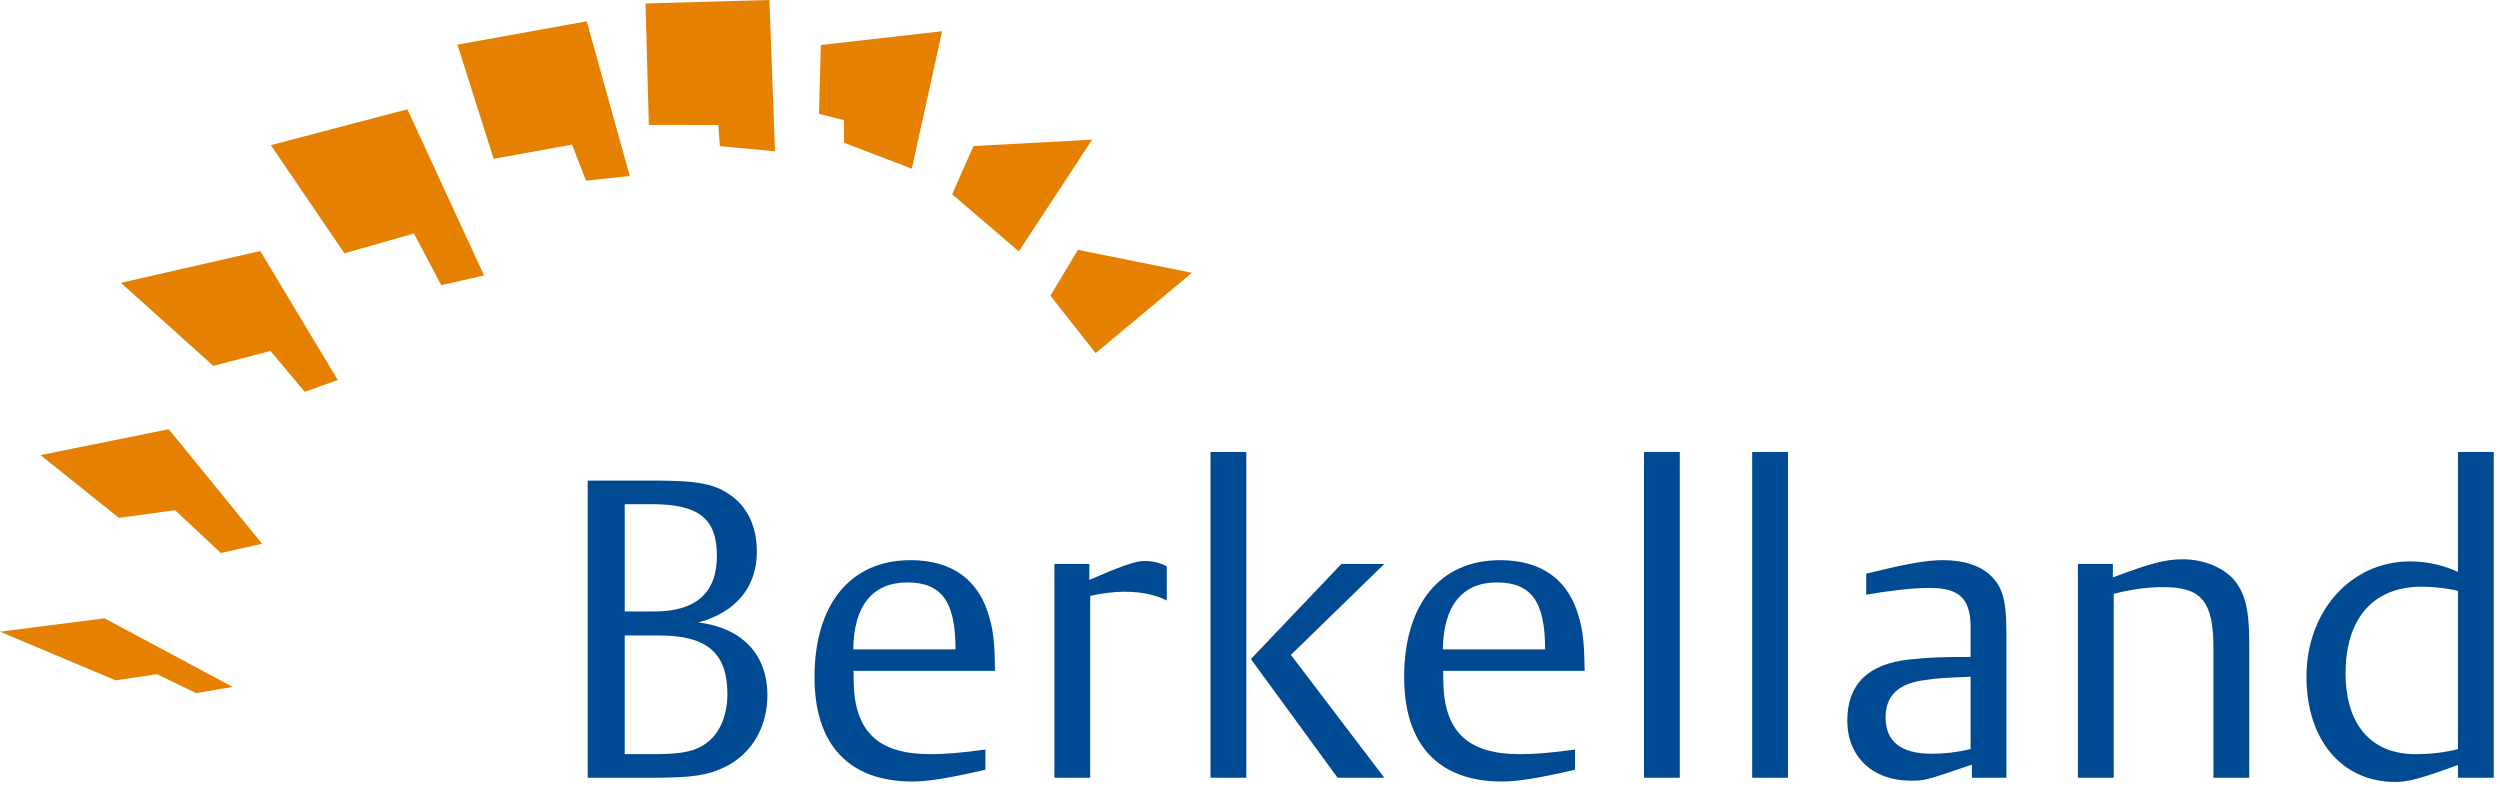
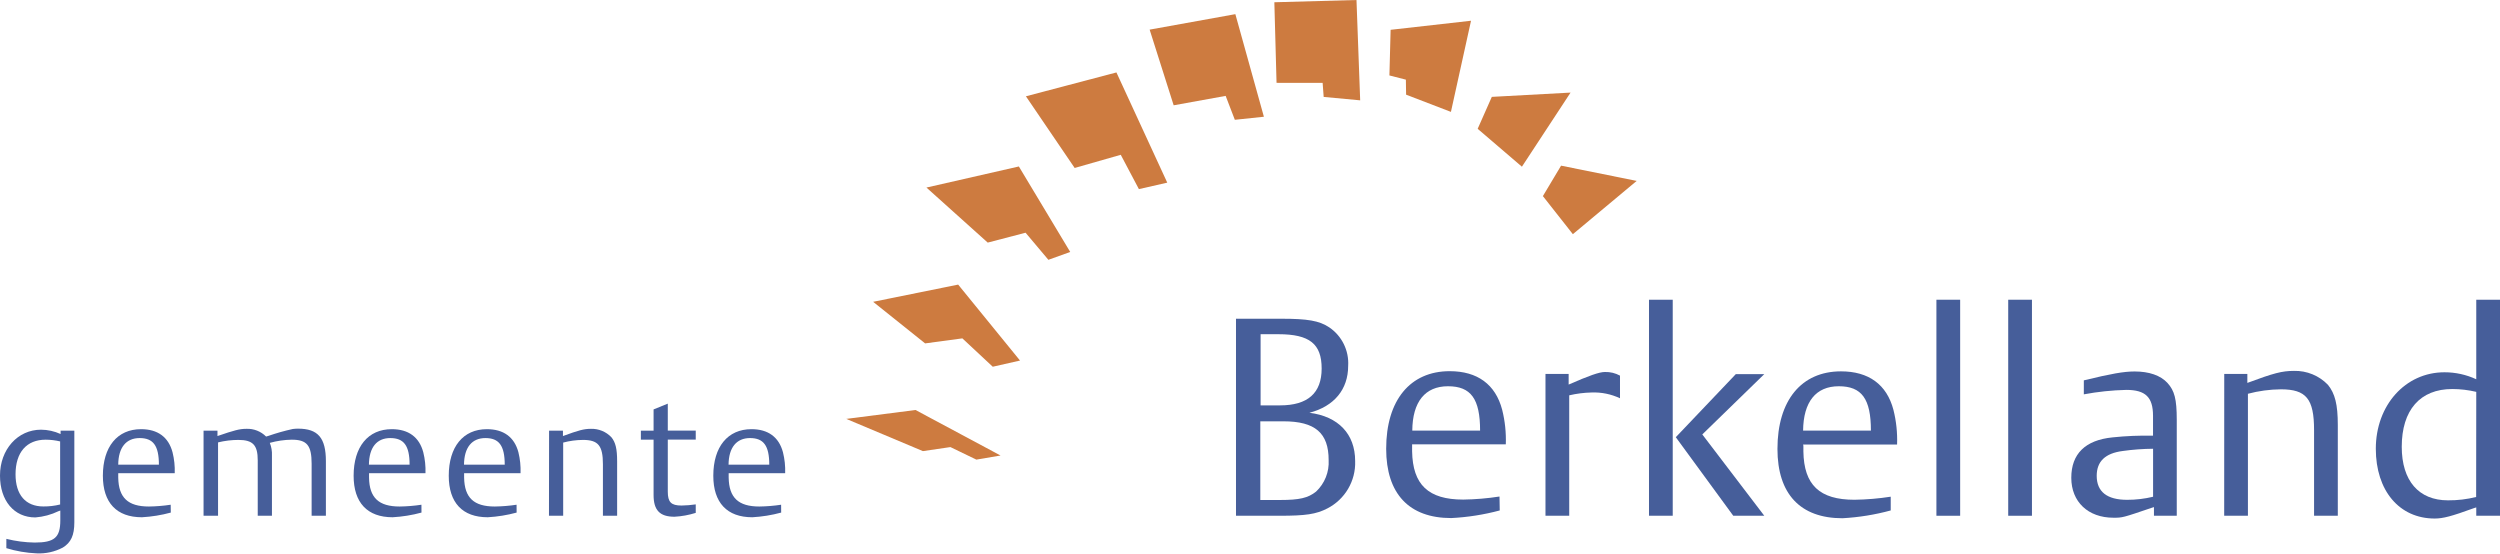
- <svg xmlns="http://www.w3.org/2000/svg" width="100%" height="100%" fill-rule="evenodd" stroke-linejoin="round" stroke-miterlimit="2" clip-rule="evenodd" version="1.1" viewBox="0 0 283 89" xml:space="preserve">
-   <path fill="#004a93" fill-rule="nonzero" d="M66.525,54.404l7.718,0c4.479,0 6.479,0.335 8.195,1.478c2.097,1.335 3.24,3.62 3.24,6.576c0,4.001 -2.383,6.859 -6.621,8.001c4.954,0.62 7.814,3.622 7.814,8.242c0,3.573 -1.765,6.623 -4.766,8.101c-1.907,0.95 -3.715,1.237 -8.099,1.237l-7.481,0.001l0,-33.636Zm7.529,14.816c4.717,0.001 7.098,-2.097 7.098,-6.288c0,-4.238 -2.049,-5.86 -7.385,-5.86l-3.047,0l0,12.149l3.334,0Zm0,16.151c3.287,0 4.765,-0.332 6.143,-1.43c1.335,-1.096 2.145,-3.048 2.145,-5.381c0.001,-4.624 -2.287,-6.625 -7.716,-6.625l-3.907,0l0,13.436l3.335,0Z" />
-   <path fill="#004a93" fill-rule="nonzero" d="M111.546,87.134c-4.142,0.955 -6.525,1.335 -8.24,1.335c-7.194,0 -11.103,-4.146 -11.103,-11.814c0,-8.291 4.099,-13.245 10.863,-13.245c4.716,0 7.812,2.239 8.957,6.574c0.43,1.477 0.571,2.907 0.62,5.957l-16.054,0c0.045,0.14 0.045,0.284 0.045,0.332l0,0.857c0.097,5.716 2.764,8.242 8.721,8.242c1.616,0 3.381,-0.143 6.191,-0.522l0,2.284Zm-3.381,-13.622c0,-5.434 -1.572,-7.579 -5.479,-7.579c-3.908,0 -6.052,2.668 -6.097,7.579l11.576,0Z" />
-   <path fill="#004a93" fill-rule="nonzero" d="M123.314,63.838l0,1.811c3.475,-1.527 5.24,-2.146 6.191,-2.146c1.003,0 1.813,0.193 2.575,0.619l0,3.86c-1.286,-0.666 -2.906,-1 -4.86,-1c-1.096,0 -2.571,0.192 -3.809,0.476l0,20.582l-4.05,0l0,-24.201l3.953,0Z" />
-   <path fill="#004a93" fill-rule="nonzero" d="M137.028,51.164l4.053,0l0,36.876l-4.053,0l0,-36.876Zm4.574,23.441l10.244,-10.766l4.857,0l-10.575,10.293l10.575,13.908l-5.286,0l-9.815,-13.435Z" />
-   <path fill="#004a93" fill-rule="nonzero" d="M178.294,87.134c-4.149,0.955 -6.529,1.335 -8.244,1.335c-7.196,0 -11.101,-4.146 -11.101,-11.814c0,-8.291 4.095,-13.245 10.861,-13.245c4.717,0 7.816,2.239 8.956,6.574c0.43,1.477 0.572,2.907 0.62,5.957l-16.055,0c0.047,0.14 0.047,0.284 0.047,0.332l0,0.857c0.094,5.716 2.763,8.242 8.719,8.242c1.62,0 3.382,-0.143 6.196,-0.522l0,2.284l0.001,0Zm-3.386,-13.622c0,-5.434 -1.573,-7.579 -5.48,-7.579c-3.907,0 -6.05,2.668 -6.097,7.579l11.577,0Z" />
-   <rect width="4.05" height="36.876" x="186.101" y="51.164" fill="#004a93" fill-rule="nonzero" />
-   <rect width="4.049" height="36.876" x="198.348" y="51.164" fill="#004a93" fill-rule="nonzero" />
-   <path fill="#004a93" fill-rule="nonzero" d="M223.218,88.04l0,-1.477c-0.194,0.047 -0.336,0.096 -0.43,0.142c-4.907,1.668 -4.957,1.668 -6.48,1.668c-4.336,-0.001 -7.195,-2.713 -7.195,-6.81c0,-4.101 2.382,-6.435 7.051,-6.909c2.287,-0.238 3.383,-0.287 6.908,-0.287l0,-3.385c0,-3.187 -1.285,-4.43 -4.573,-4.43c-2.003,0 -4.434,0.288 -7.243,0.764l0,-2.381c4.67,-1.141 6.816,-1.525 8.672,-1.525c2.475,0 4.432,0.668 5.623,1.951c1.189,1.289 1.573,2.717 1.573,6.29l0,16.389l-3.906,0Zm-0.145,-11.434c-3.287,0.145 -3.621,0.145 -5.192,0.382c-3.002,0.382 -4.431,1.764 -4.431,4.24c0,2.714 1.763,4.096 5.191,4.096c1.428,0 2.767,-0.142 4.432,-0.524l0,-8.194Z" />
-   <path fill="#004a93" fill-rule="nonzero" d="M235.221,63.838l3.954,0l0,1.523c4.478,-1.665 5.956,-2.048 7.956,-2.048c2.333,0 4.619,0.954 5.811,2.383c1.193,1.479 1.669,3.336 1.669,6.861l0,15.483l-4.049,0l0,-14.626c0,-5.336 -1.336,-6.955 -5.671,-6.955c-1.716,0 -3.573,0.237 -5.619,0.761l0,20.82l-4.051,0l0,-24.201Z" />
-   <path fill="#004a93" fill-rule="nonzero" d="M278.242,88.04l0,-1.429c-0.189,0.048 -0.332,0.094 -0.429,0.143c-3.809,1.382 -5.241,1.762 -6.67,1.762c-6.05,0 -10.052,-4.764 -10.052,-11.91c0,-7.433 5.049,-13.054 11.721,-13.054c1.858,0 3.668,0.384 5.43,1.189l0,-13.577l4.05,0l0,36.876l-4.05,0Zm0,-21.153c-1.143,-0.286 -2.765,-0.475 -4.097,-0.475c-5.479,0 -8.625,3.572 -8.625,9.813c0,5.811 2.908,9.147 7.91,9.147c1.716,0 3.334,-0.19 4.812,-0.572l0,-17.913Z" />
-   <path fill="#e68000" fill-rule="nonzero" d="M26.341,77.759l-4.139,0.698l-4.428,-2.136l-4.687,0.692l-13.087,-5.506l11.825,-1.515l14.516,7.767Z" />
-   <path fill="#e68000" fill-rule="nonzero" d="M29.665,61.55l-4.664,1.05l-5.185,-4.844l-6.359,0.866l-8.87,-7.106l14.514,-2.93l10.564,12.964Z" />
-   <path fill="#e68000" fill-rule="nonzero" d="M24.148,41.417l6.46,-1.688l3.895,4.624l3.729,-1.342l-8.772,-14.595l-15.773,3.599l10.461,9.401Z" />
-   <path fill="#e68000" fill-rule="nonzero" d="M38.988,28.678l7.866,-2.253l3.096,5.86l4.841,-1.108l-8.675,-18.807l-15.455,4.063l8.327,12.245Z" />
-   <path fill="#e68000" fill-rule="nonzero" d="M55.883,17.978l8.875,-1.61l1.574,4.083l4.954,-0.527l-4.868,-17.512l-14.637,2.642l4.102,12.924Z" />
-   <path fill="#e68000" fill-rule="nonzero" d="M73.448,14.138l7.865,0.014l0.176,2.393l6.239,0.583l-0.629,-17.128l-14.027,0.389l0.376,13.749Z" />
-   <path fill="#e68000" fill-rule="nonzero" d="M92.919,5.092l-0.208,7.79l2.813,0.717l0.035,2.567l7.657,2.931l3.429,-15.56l-13.726,1.555Z" />
-   <path fill="#e68000" fill-rule="nonzero" d="M110.195,16.533l13.437,-0.725l-8.303,12.648l-7.549,-6.463l2.415,-5.46Z" />
-   <path fill="#e68000" fill-rule="nonzero" d="M118.906,33.473l5.12,6.502l10.899,-9.095l-12.908,-2.598l-3.111,5.191Z" />
+ <svg xmlns="http://www.w3.org/2000/svg" viewBox="0 0 432.81 95.84">
+   <defs>
+     <style>.cls-1{fill:#465e9a;}.cls-2{fill:#cd7b40;}</style>
+   </defs>
+   <path class="cls-1" d="M89.63,386.87v15.86c0,2.26-.58,3.51-2,4.38a8.81,8.81,0,0,1-4.55,1,21.19,21.19,0,0,1-5.22-.9V405.6a21.56,21.56,0,0,0,4.9.64c3.42,0,4.44-.87,4.44-3.83V400.7l-.32.11a11.23,11.23,0,0,1-4,1.08c-3.69,0-6.12-2.9-6.12-7.25,0-4.52,3.07-7.94,7.1-7.94a8.29,8.29,0,0,1,3.39.75v-.58Zm-2.46,1.86a11,11,0,0,0-2.5-.3c-3.3,0-5.22,2.18-5.22,6,0,3.54,1.74,5.56,4.82,5.56a11.65,11.65,0,0,0,2.9-.34Z" transform="translate(-76.76 -312.31)" />
+   <path class="cls-1" d="M106.33,401.05a24.25,24.25,0,0,1-5,.81c-4.38,0-6.76-2.52-6.76-7.19,0-5,2.49-8.06,6.61-8.06,2.87,0,4.75,1.36,5.45,4a13,13,0,0,1,.38,3.62H97.23a1,1,0,0,1,0,.21V395c.06,3.48,1.69,5,5.31,5a27.46,27.46,0,0,0,3.77-.31Zm-2.06-8.3c0-3.3-1-4.6-3.33-4.6s-3.69,1.62-3.71,4.6Z" transform="translate(-76.76 -312.31)" />
+   <path class="cls-1" d="M112,386.87h2.41v.93c2.9-1,3.85-1.25,5-1.25a4.56,4.56,0,0,1,3.42,1.34l.4-.12a37.7,37.7,0,0,1,4.21-1.19,6.43,6.43,0,0,1,.92-.06c3.45,0,4.82,1.6,4.82,5.63v9.45h-2.47v-9c0-3.19-.81-4.17-3.45-4.17a15,15,0,0,0-3.79.55,5.19,5.19,0,0,1,.37,2.2V401.6h-2.46V392c0-2.64-.84-3.53-3.36-3.53a14.84,14.84,0,0,0-3.51.43V401.6H112Z" transform="translate(-76.76 -312.31)" />
+   <path class="cls-1" d="M149.73,401.05a24.22,24.22,0,0,1-5,.81c-4.37,0-6.75-2.52-6.75-7.19,0-5,2.49-8.06,6.61-8.06,2.87,0,4.75,1.36,5.45,4a13,13,0,0,1,.38,3.62h-9.77a.68.68,0,0,1,0,.21V395c.05,3.48,1.68,5,5.3,5a27.46,27.46,0,0,0,3.77-.31Zm-2.06-8.3c0-3.3-1-4.6-3.34-4.6s-3.67,1.62-3.7,4.6Z" transform="translate(-76.76 -312.31)" />
+   <path class="cls-1" d="M166.2,401.05a24.41,24.41,0,0,1-5,.81c-4.38,0-6.75-2.52-6.75-7.19,0-5,2.49-8.06,6.6-8.06,2.88,0,4.76,1.36,5.46,4a13.14,13.14,0,0,1,.37,3.62h-9.77a.68.68,0,0,1,0,.21V395c.06,3.48,1.68,5,5.31,5a27.69,27.69,0,0,0,3.77-.31Zm-2.06-8.3c0-3.3-1-4.6-3.34-4.6s-3.68,1.62-3.71,4.6Z" transform="translate(-76.76 -312.31)" />
+   <path class="cls-1" d="M171.82,386.87h2.4v.93c2.73-1,3.63-1.25,4.85-1.25A4.72,4.72,0,0,1,182.6,388c.73.9,1,2,1,4.18v9.42h-2.46v-8.9c0-3.25-.82-4.23-3.46-4.23a13.74,13.74,0,0,0-3.42.46V401.6h-2.46Z" transform="translate(-76.76 -312.31)" />
+   <path class="cls-1" d="M187.71,386.87h2.2v-3.68l2.46-1v4.67h4.84v1.56h-4.84v9c0,1.83.58,2.41,2.38,2.41a18.54,18.54,0,0,0,2.46-.2v1.47a14.78,14.78,0,0,1-3.68.67c-2.55,0-3.62-1.13-3.62-3.77v-9.57h-2.2Z" transform="translate(-76.76 -312.31)" />
+   <path class="cls-1" d="M212,401.05a24.22,24.22,0,0,1-5,.81c-4.37,0-6.75-2.52-6.75-7.19,0-5,2.49-8.06,6.61-8.06,2.87,0,4.75,1.36,5.45,4a13,13,0,0,1,.38,3.62h-9.78a.68.68,0,0,1,0,.21V395c.06,3.48,1.69,5,5.31,5a27.57,27.57,0,0,0,3.77-.31Zm-2.06-8.3c0-3.3-1-4.6-3.33-4.6s-3.69,1.62-3.72,4.6Z" transform="translate(-76.76 -312.31)" />
+   <path class="cls-1" d="M290.74,367.49h7.83c4.54,0,6.57.33,8.31,1.49a7.5,7.5,0,0,1,3.28,6.67c0,4.06-2.41,7-6.71,8.12,5,.63,7.92,3.67,7.92,8.36a8.87,8.87,0,0,1-4.83,8.21c-1.94,1-3.77,1.26-8.21,1.26h-7.59Zm7.63,15c4.79,0,7.2-2.12,7.2-6.38s-2.08-5.94-7.49-5.94H295v12.32Zm0,16.38c3.34,0,4.84-.34,6.23-1.45a6.94,6.94,0,0,0,2.18-5.46c0-4.68-2.32-6.71-7.83-6.71h-4v13.62Z" transform="translate(-76.76 -312.31)" />
+   <path class="cls-1" d="M336.4,400.68A40.18,40.18,0,0,1,328,402c-7.29,0-11.26-4.2-11.26-12,0-8.41,4.16-13.43,11-13.43,4.78,0,7.92,2.27,9.08,6.67a21.44,21.44,0,0,1,.63,6H321.23a1.26,1.26,0,0,1,0,.33v.87c.1,5.8,2.81,8.36,8.85,8.36a45.21,45.21,0,0,0,6.28-.53ZM333,386.86c0-5.51-1.59-7.68-5.56-7.68s-6.14,2.7-6.18,7.68Z" transform="translate(-76.76 -312.31)" />
+   <path class="cls-1" d="M348.33,377.05v1.84c3.53-1.55,5.32-2.18,6.28-2.18a5.12,5.12,0,0,1,2.61.63v3.92a10.57,10.57,0,0,0-4.93-1,18.8,18.8,0,0,0-3.86.49V401.6h-4.11V377.05Z" transform="translate(-76.76 -312.31)" />
+   <path class="cls-1" d="M362.24,364.2h4.11v37.4h-4.11ZM366.88,388l10.39-10.92h4.93l-10.73,10.44L382.2,401.6h-5.37Z" transform="translate(-76.76 -312.31)" />
+   <path class="cls-1" d="M404.09,400.68a40.18,40.18,0,0,1-8.36,1.35c-7.29,0-11.25-4.2-11.25-12,0-8.41,4.15-13.43,11-13.43,4.78,0,7.93,2.27,9.08,6.67a21.44,21.44,0,0,1,.63,6H388.92a1,1,0,0,1,.05.33v.87c.09,5.8,2.8,8.36,8.84,8.36a45.21,45.21,0,0,0,6.28-.53Zm-3.43-13.82c0-5.51-1.59-7.68-5.56-7.68s-6.13,2.7-6.18,7.68Z" transform="translate(-76.76 -312.31)" />
+   <path class="cls-1" d="M412,364.2h4.11v37.4H412Z" transform="translate(-76.76 -312.31)" />
+   <path class="cls-1" d="M424.43,364.2h4.11v37.4h-4.11Z" transform="translate(-76.76 -312.31)" />
+   <path class="cls-1" d="M449.66,401.6v-1.5a3.34,3.34,0,0,0-.44.14c-5,1.7-5,1.7-6.57,1.7-4.4,0-7.3-2.76-7.3-6.91s2.42-6.53,7.15-7a55.36,55.36,0,0,1,7-.29V384.3c0-3.23-1.3-4.49-4.64-4.49a46.05,46.05,0,0,0-7.34.77v-2.42c4.73-1.15,6.91-1.54,8.79-1.54,2.51,0,4.5.68,5.7,2s1.6,2.75,1.6,6.38V401.6Zm-.15-11.6a40.31,40.31,0,0,0-5.27.39c-3,.39-4.49,1.79-4.49,4.3,0,2.75,1.79,4.15,5.26,4.15a19.08,19.08,0,0,0,4.5-.53Z" transform="translate(-76.76 -312.31)" />
+   <path class="cls-1" d="M461.83,377.05h4v1.55c4.54-1.69,6-2.08,8.07-2.08a7.88,7.88,0,0,1,5.89,2.42c1.21,1.5,1.7,3.38,1.7,6.95V401.6h-4.11V386.76c0-5.41-1.36-7.05-5.75-7.05a23,23,0,0,0-5.7.77V401.6h-4.11Z" transform="translate(-76.76 -312.31)" />
+   <path class="cls-1" d="M505.46,401.6v-1.45a2.15,2.15,0,0,0-.43.14c-3.87,1.41-5.32,1.79-6.77,1.79-6.13,0-10.19-4.83-10.19-12.08,0-7.54,5.12-13.24,11.88-13.24a13.05,13.05,0,0,1,5.51,1.21V364.2h4.11v37.4Zm0-21.45a18.22,18.22,0,0,0-4.15-.49c-5.56,0-8.75,3.63-8.75,10,0,5.89,2.95,9.27,8,9.27a19.43,19.43,0,0,0,4.88-.58Z" transform="translate(-76.76 -312.31)" />
+   <polygon class="cls-2" points="173.22 78.86 169.03 79.57 164.54 77.4 159.78 78.1 146.51 72.52 158.5 70.98 173.22 78.86" />
+   <polygon class="cls-2" points="176.59 62.42 171.87 63.49 166.61 58.58 160.16 59.45 151.16 52.25 165.88 49.27 176.59 62.42" />
+   <polygon class="cls-2" points="171 42 177.55 40.29 181.5 44.98 185.28 43.62 176.39 28.82 160.39 32.47 171 42" />
+   <polygon class="cls-2" points="186.05 29.08 194.03 26.8 197.17 32.74 202.08 31.62 193.28 12.54 177.61 16.67 186.05 29.08" />
+   <polygon class="cls-2" points="203.19 18.23 212.19 16.6 213.78 20.74 218.81 20.21 213.87 2.45 199.03 5.13 203.19 18.23" />
+   <polygon class="cls-2" points="221 14.34 228.98 14.35 229.16 16.78 235.48 17.37 234.84 0 220.62 0.39 221 14.34" />
+   <polygon class="cls-2" points="240.75 5.16 240.54 13.06 243.39 13.79 243.43 16.39 251.19 19.37 254.67 3.59 240.75 5.16" />
+   <polygon class="cls-2" points="258.27 16.77 271.9 16.03 263.48 28.86 255.82 22.3 258.27 16.77" />
+   <polygon class="cls-2" points="267.11 33.95 272.3 40.54 283.35 31.32 270.26 28.68 267.11 33.95" />
+   <path class="cls-2" d="M317.45,326.23" transform="translate(-76.76 -312.31)" />
</svg>
